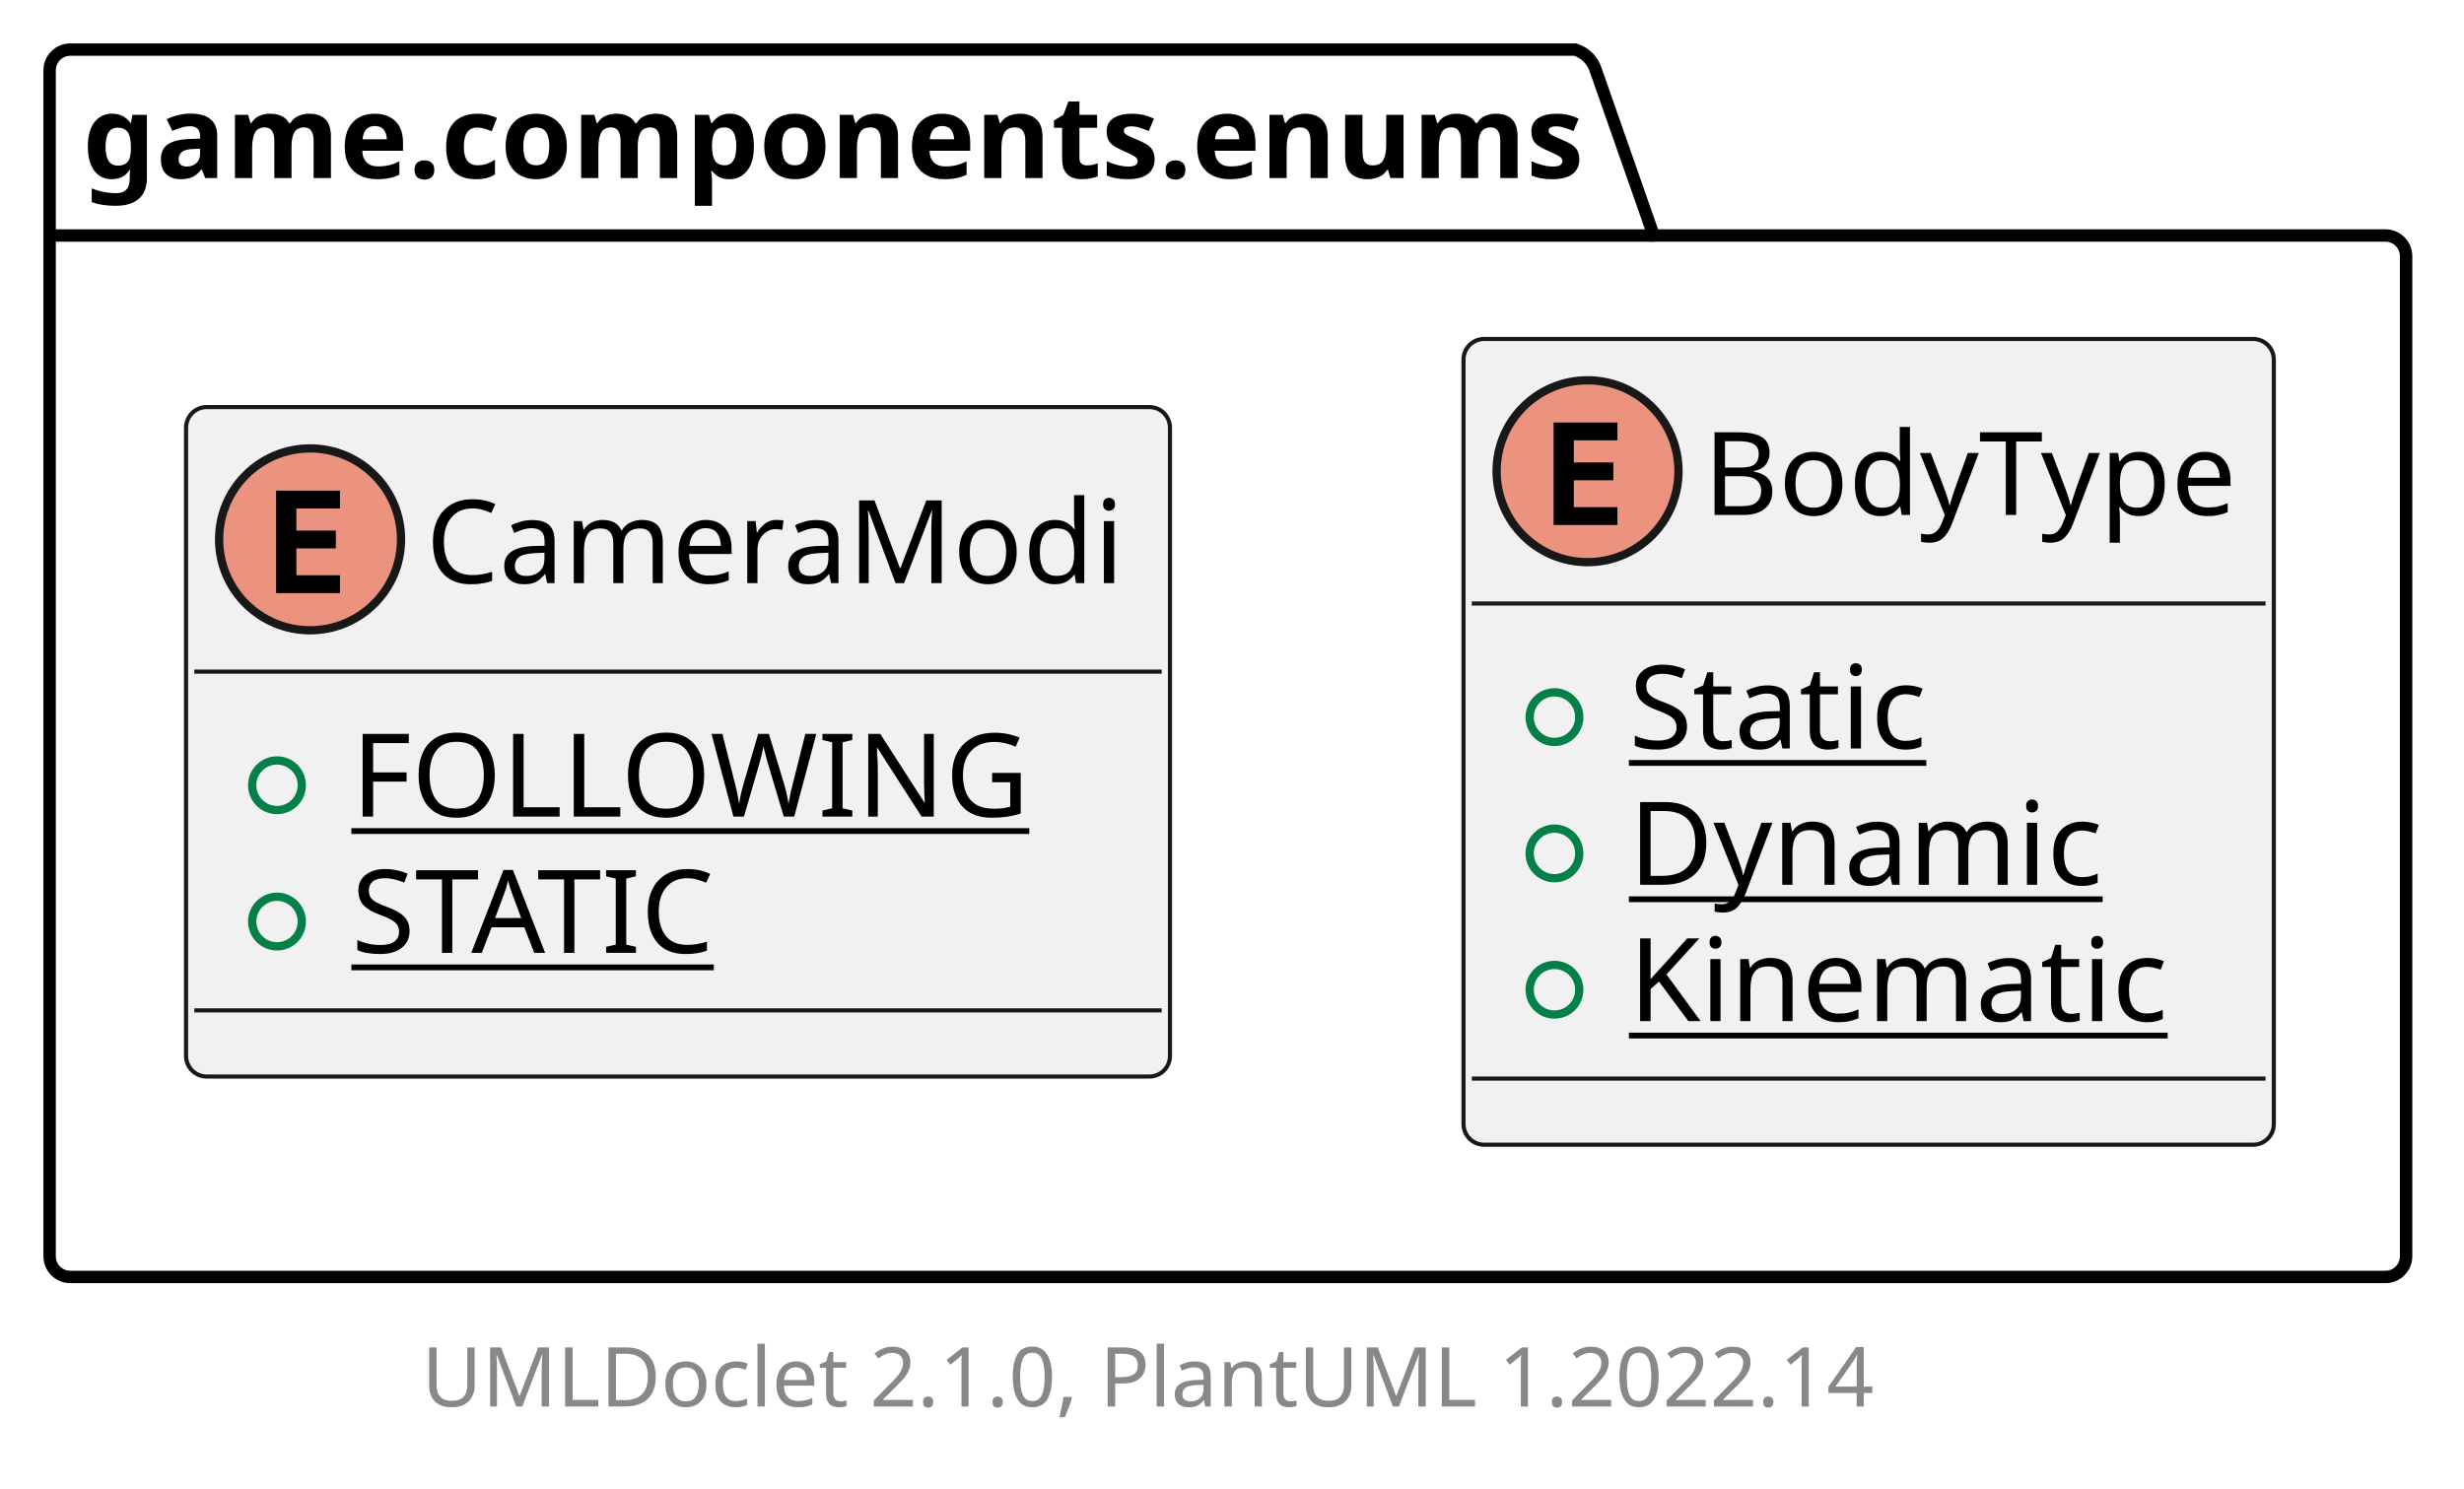
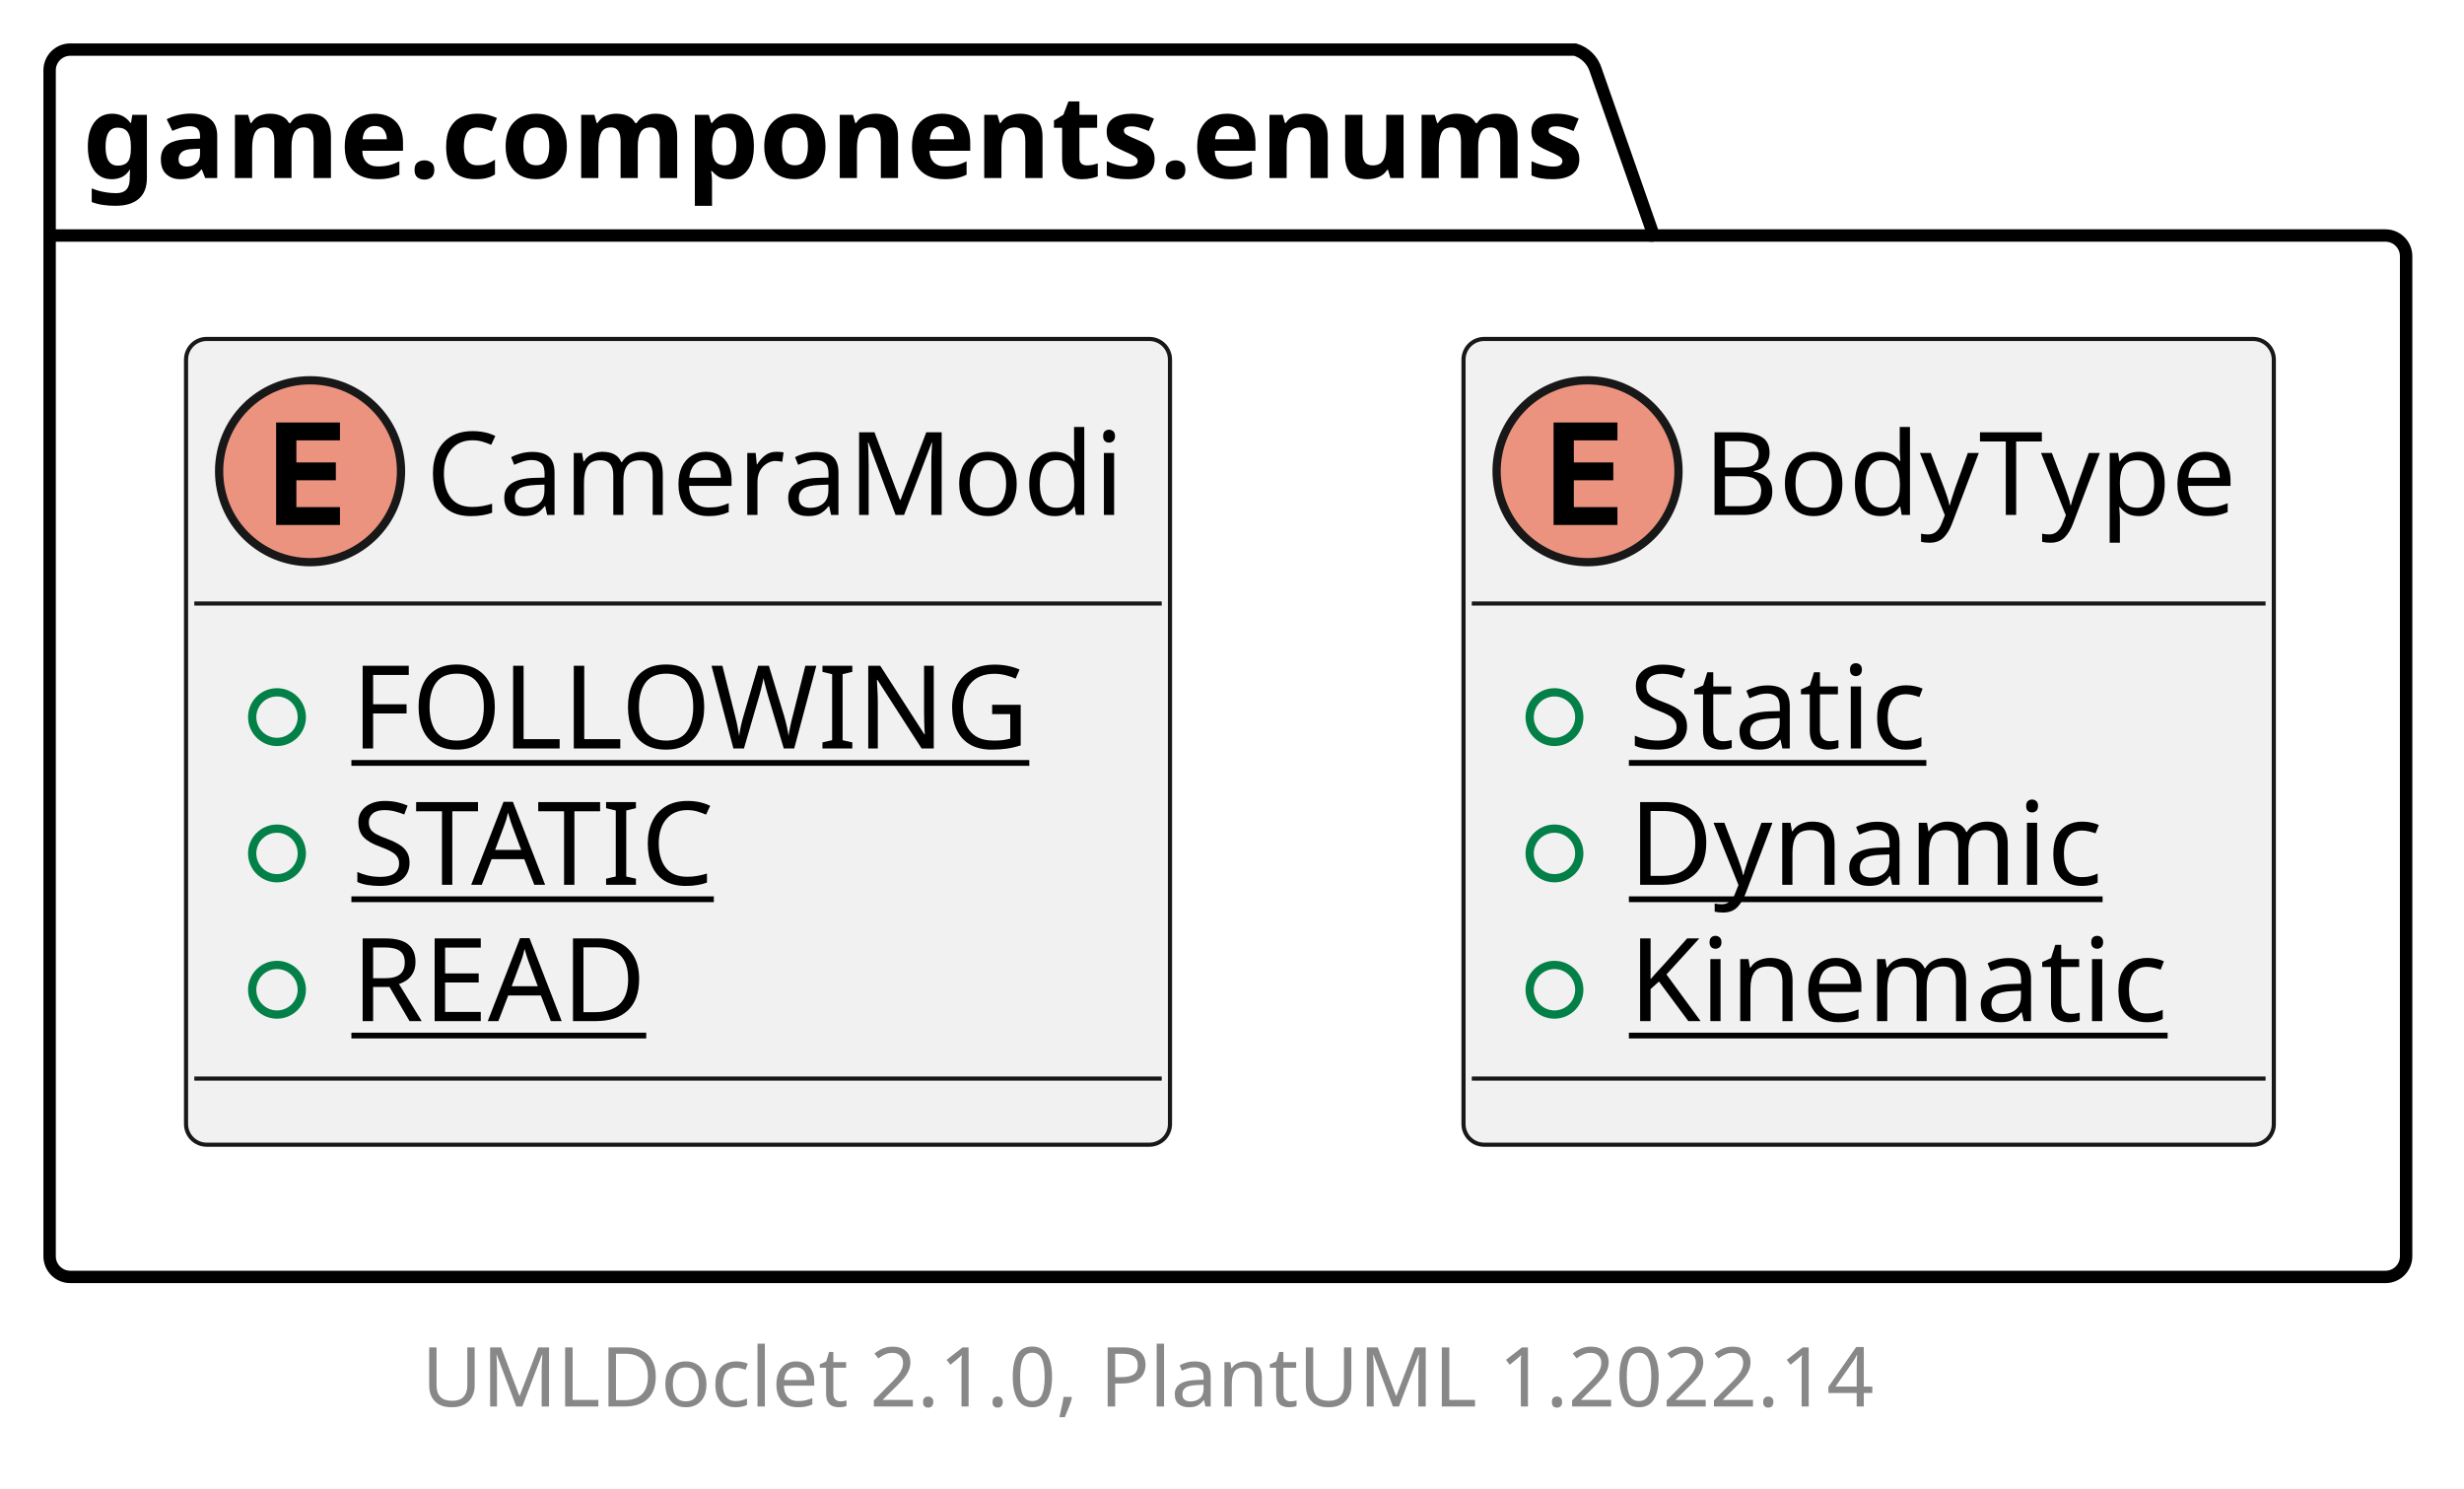
<svg xmlns="http://www.w3.org/2000/svg" xmlns:xlink="http://www.w3.org/1999/xlink" contentStyleType="text/css" height="180px" preserveAspectRatio="none" style="width:298px;height:180px;background:#FFFFFF;" version="1.1" viewBox="0 0 298 180" width="298px" zoomAndPan="magnify">
  <defs />
  <g>
    <g id="cluster_game.components.enums">
      <path d="M8.5,6 L190.5,6 A3.75,3.75 0 0 1 193,8.5 L200,28.488 L288.5,28.488 A2.5,2.5 0 0 1 291,30.988 L291,151.96 A2.5,2.5 0 0 1 288.5,154.46 L8.5,154.46 A2.5,2.5 0 0 1 6,151.96 L6,8.5 A2.5,2.5 0 0 1 8.5,6 " fill="none" style="stroke:#000000;stroke-width:1.5;" />
      <line style="stroke:#000000;stroke-width:1.5;" x1="6" x2="200" y1="28.488" y2="28.488" />
      <text fill="#000000" font-family="sans-serif" font-size="14" font-weight="bold" lengthAdjust="spacing" textLength="181" x="10" y="21.535">game.components.enums</text>
    </g>
    <a href="BodyType.html" target="_top" title="BodyType.html" xlink:actuate="onRequest" xlink:href="BodyType.html" xlink:show="new" xlink:title="BodyType.html" xlink:type="simple">
      <g id="elem_game.components.enums.BodyType">
        <rect codeLine="3" fill="#F1F1F1" height="97.465" id="game.components.enums.BodyType" rx="2.5" ry="2.5" style="stroke:#181818;stroke-width:0.5;" width="98" x="177" y="41" />
        <ellipse cx="192" cy="57" fill="#EB937F" rx="11" ry="11" style="stroke:#181818;stroke-width:1.0;" />
        <path d="M195.614,63.5 L187.894,63.5 L187.894,51.107 L195.614,51.107 L195.614,53.265 L190.343,53.265 L190.343,55.938 L195.116,55.938 L195.116,58.096 L190.343,58.096 L190.343,61.342 L195.614,61.342 Z " fill="#000000" />
        <text fill="#000000" font-family="sans-serif" font-size="14" lengthAdjust="spacing" textLength="66" x="206" y="62.291">BodyType</text>
        <line style="stroke:#181818;stroke-width:0.5;" x1="178" x2="274" y1="73" y2="73" />
        <ellipse cx="188" cy="86.744" fill="none" rx="3" ry="3" style="stroke:#038048;stroke-width:1.0;" />
        <text fill="#000000" font-family="sans-serif" font-size="14" lengthAdjust="spacing" text-decoration="underline" textLength="37" x="197" y="90.535">Static</text>
        <ellipse cx="188" cy="103.232" fill="none" rx="3" ry="3" style="stroke:#038048;stroke-width:1.0;" />
        <text fill="#000000" font-family="sans-serif" font-size="14" lengthAdjust="spacing" text-decoration="underline" textLength="58" x="197" y="107.023">Dynamic</text>
        <ellipse cx="188" cy="119.721" fill="none" rx="3" ry="3" style="stroke:#038048;stroke-width:1.0;" />
        <text fill="#000000" font-family="sans-serif" font-size="14" lengthAdjust="spacing" text-decoration="underline" textLength="67" x="197" y="123.512">Kinematic</text>
        <line style="stroke:#181818;stroke-width:0.5;" x1="178" x2="274" y1="130.465" y2="130.465" />
      </g>
    </a>
    <a href="CameraModi.html" target="_top" title="CameraModi.html" xlink:actuate="onRequest" xlink:href="CameraModi.html" xlink:show="new" xlink:title="CameraModi.html" xlink:type="simple">
      <g id="elem_game.components.enums.CameraModi">
-         <rect codeLine="9" fill="#F1F1F1" height="80.977" id="game.components.enums.CameraModi" rx="2.5" ry="2.5" style="stroke:#181818;stroke-width:0.5;" width="119" x="22.5" y="49.24" />
-         <ellipse cx="37.5" cy="65.24" fill="#EB937F" rx="11" ry="11" style="stroke:#181818;stroke-width:1.0;" />
-         <path d="M41.114,71.74 L33.395,71.74 L33.395,59.347 L41.114,59.347 L41.114,61.505 L35.843,61.505 L35.843,64.178 L40.616,64.178 L40.616,66.336 L35.843,66.336 L35.843,69.582 L41.114,69.582 Z " fill="#000000" />
-         <text fill="#000000" font-family="sans-serif" font-size="14" lengthAdjust="spacing" textLength="87" x="51.5" y="70.531">CameraModi</text>
-         <line style="stroke:#181818;stroke-width:0.5;" x1="23.5" x2="140.5" y1="81.24" y2="81.24" />
-         <ellipse cx="33.5" cy="94.984" fill="none" rx="3" ry="3" style="stroke:#038048;stroke-width:1.0;" />
-         <text fill="#000000" font-family="sans-serif" font-size="14" lengthAdjust="spacing" text-decoration="underline" textLength="80" x="42.5" y="98.775">FOLLOWING</text>
-         <ellipse cx="33.5" cy="111.472" fill="none" rx="3" ry="3" style="stroke:#038048;stroke-width:1.0;" />
-         <text fill="#000000" font-family="sans-serif" font-size="14" lengthAdjust="spacing" text-decoration="underline" textLength="50" x="42.5" y="115.263">STATIC</text>
-         <line style="stroke:#181818;stroke-width:0.5;" x1="23.5" x2="140.5" y1="122.217" y2="122.217" />
+         <rect codeLine="9" fill="#F1F1F1" height="97.465" id="game.components.enums.CameraModi" rx="2.5" ry="2.5" style="stroke:#181818;stroke-width:0.5;" width="119" x="22.5" y="41" />
+         <ellipse cx="37.5" cy="57" fill="#EB937F" rx="11" ry="11" style="stroke:#181818;stroke-width:1.0;" />
+         <path d="M41.114,63.5 L33.395,63.5 L33.395,51.107 L41.114,51.107 L41.114,53.265 L35.843,53.265 L35.843,55.938 L40.616,55.938 L40.616,58.096 L35.843,58.096 L35.843,61.342 L41.114,61.342 Z " fill="#000000" />
+         <text fill="#000000" font-family="sans-serif" font-size="14" lengthAdjust="spacing" textLength="87" x="51.5" y="62.291">CameraModi</text>
+         <line style="stroke:#181818;stroke-width:0.5;" x1="23.5" x2="140.5" y1="73" y2="73" />
+         <ellipse cx="33.5" cy="86.744" fill="none" rx="3" ry="3" style="stroke:#038048;stroke-width:1.0;" />
+         <text fill="#000000" font-family="sans-serif" font-size="14" lengthAdjust="spacing" text-decoration="underline" textLength="80" x="42.5" y="90.535">FOLLOWING</text>
+         <ellipse cx="33.5" cy="103.232" fill="none" rx="3" ry="3" style="stroke:#038048;stroke-width:1.0;" />
+         <text fill="#000000" font-family="sans-serif" font-size="14" lengthAdjust="spacing" text-decoration="underline" textLength="50" x="42.5" y="107.023">STATIC</text>
+         <ellipse cx="33.5" cy="119.721" fill="none" rx="3" ry="3" style="stroke:#038048;stroke-width:1.0;" />
+         <text fill="#000000" font-family="sans-serif" font-size="14" lengthAdjust="spacing" text-decoration="underline" textLength="37" x="42.5" y="123.512">READ</text>
+         <line style="stroke:#181818;stroke-width:0.5;" x1="23.5" x2="140.5" y1="130.465" y2="130.465" />
      </g>
    </a>
    <text fill="#888888" font-family="sans-serif" font-size="10" lengthAdjust="spacing" textLength="182" x="51" y="170.128">UMLDoclet 2.1.0, PlantUML 1.2022.14</text>
  </g>
</svg>
